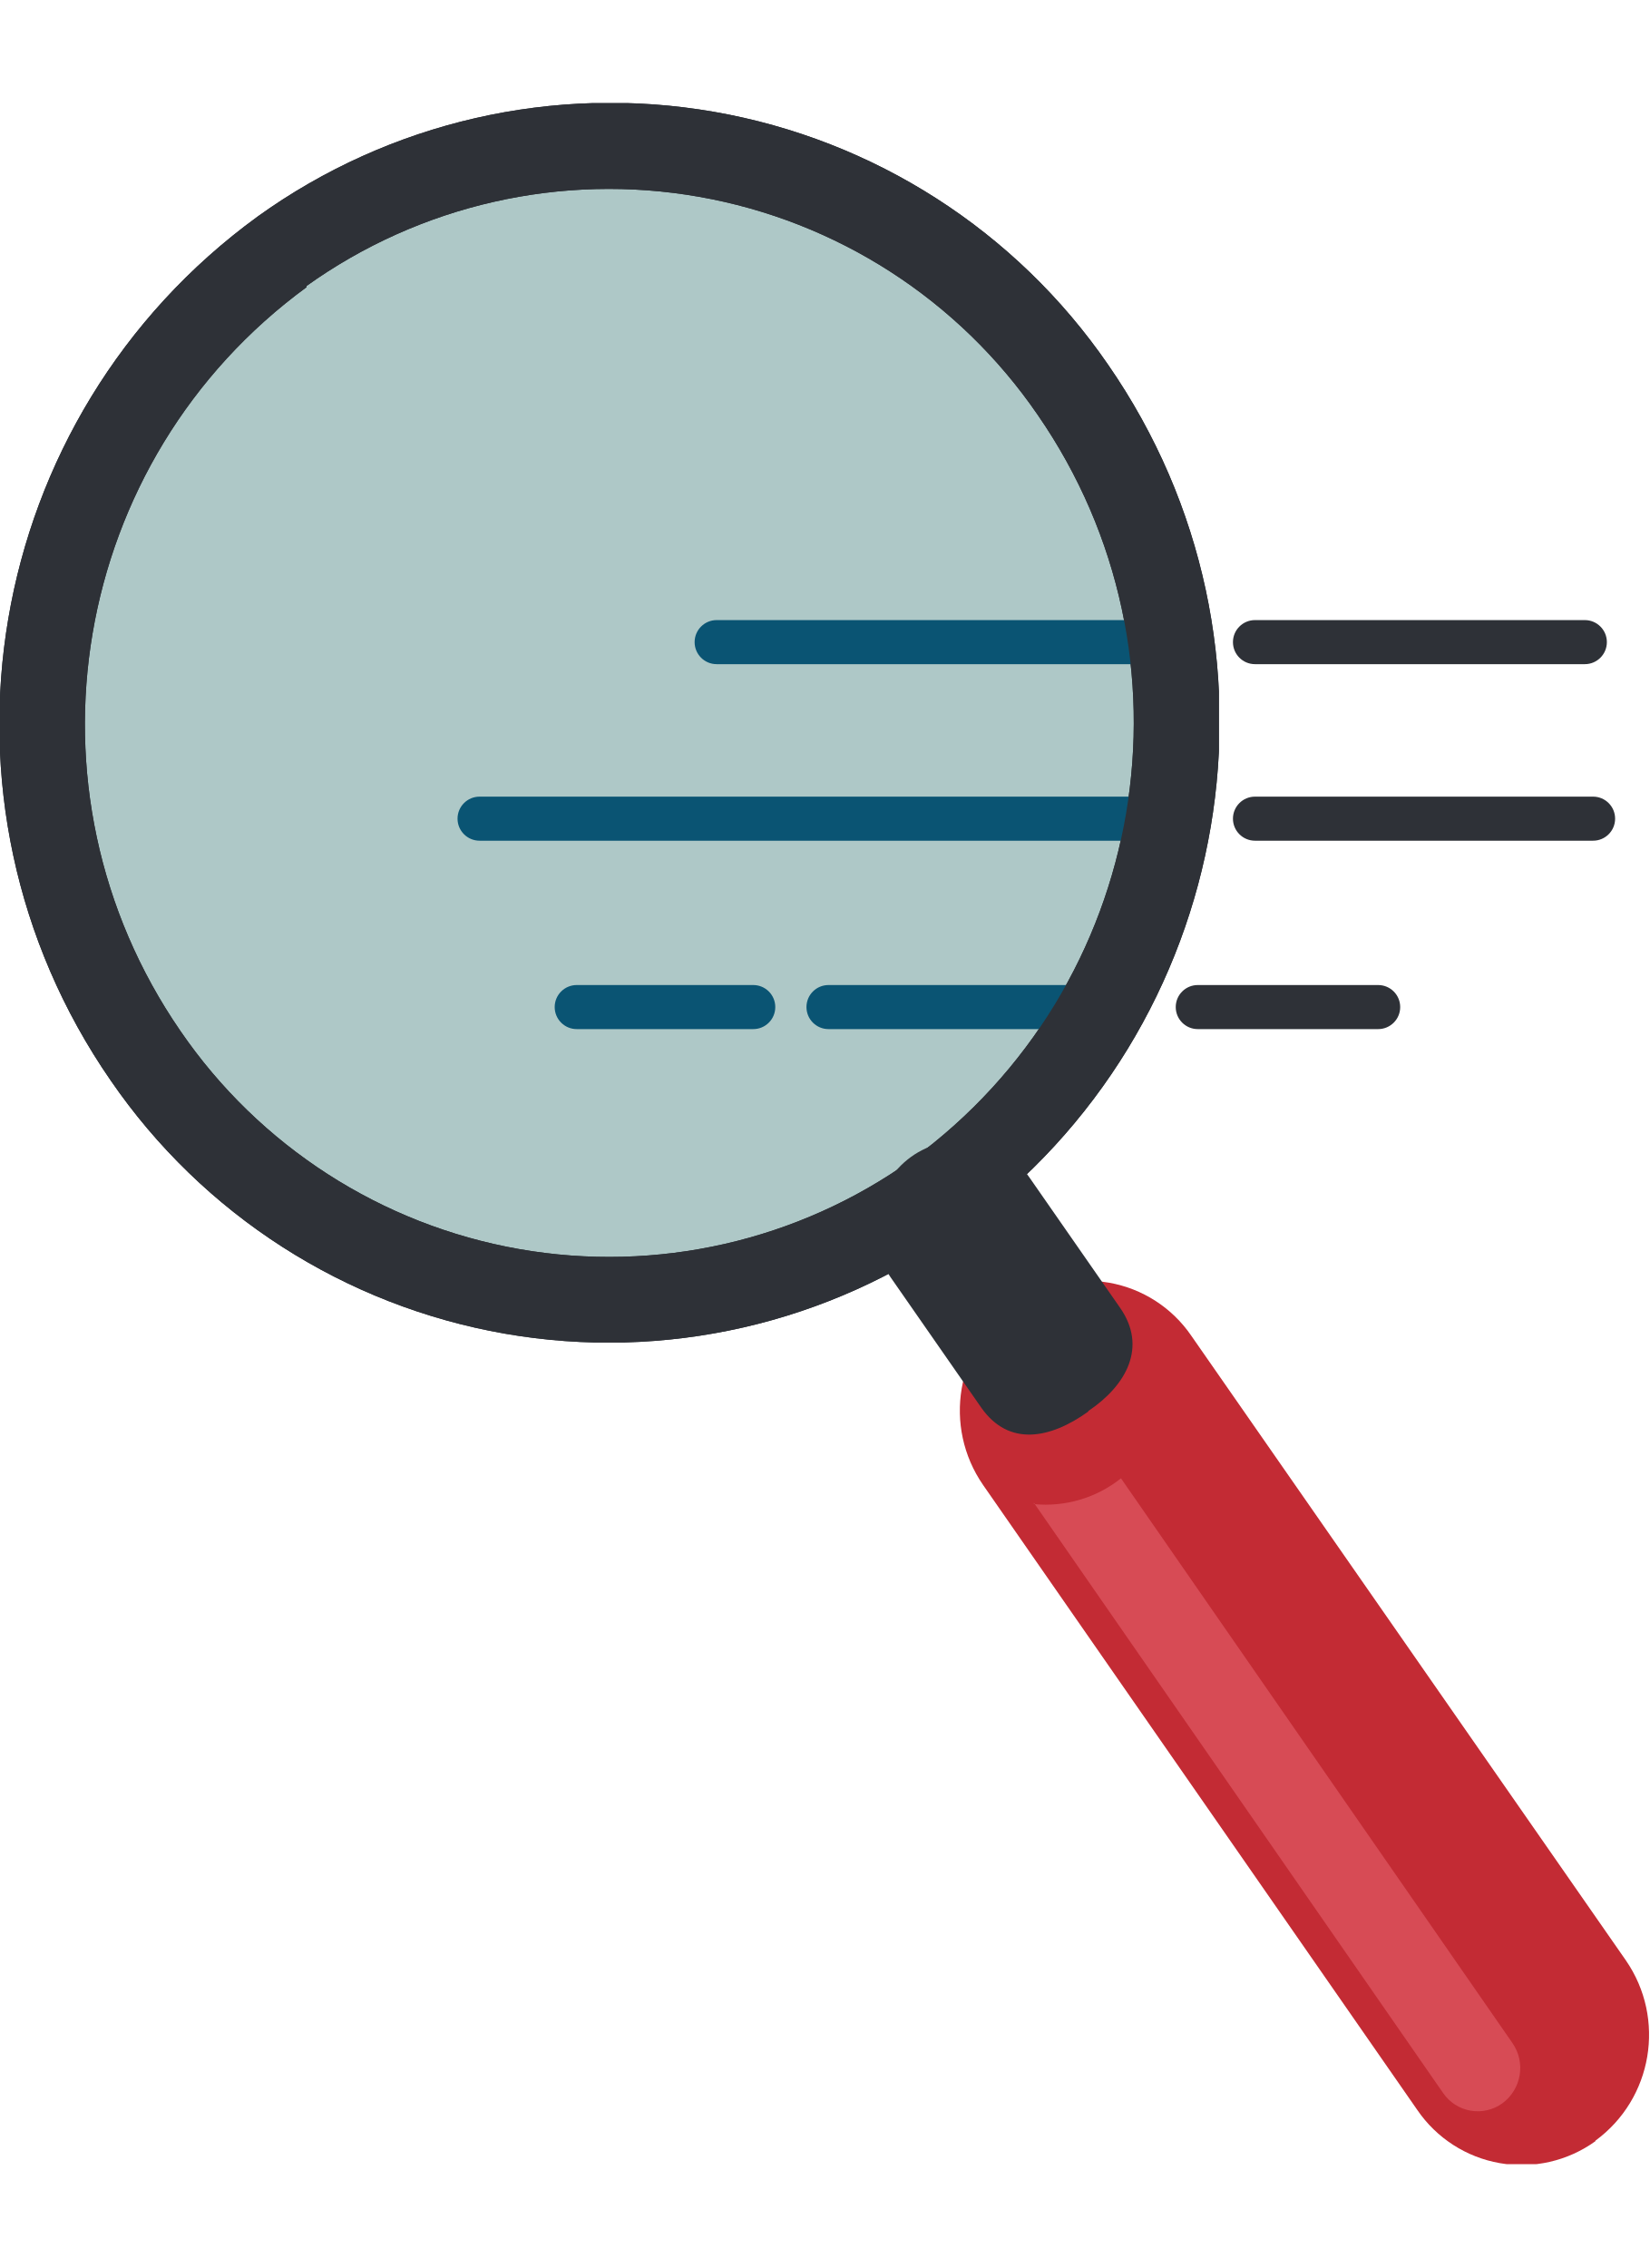
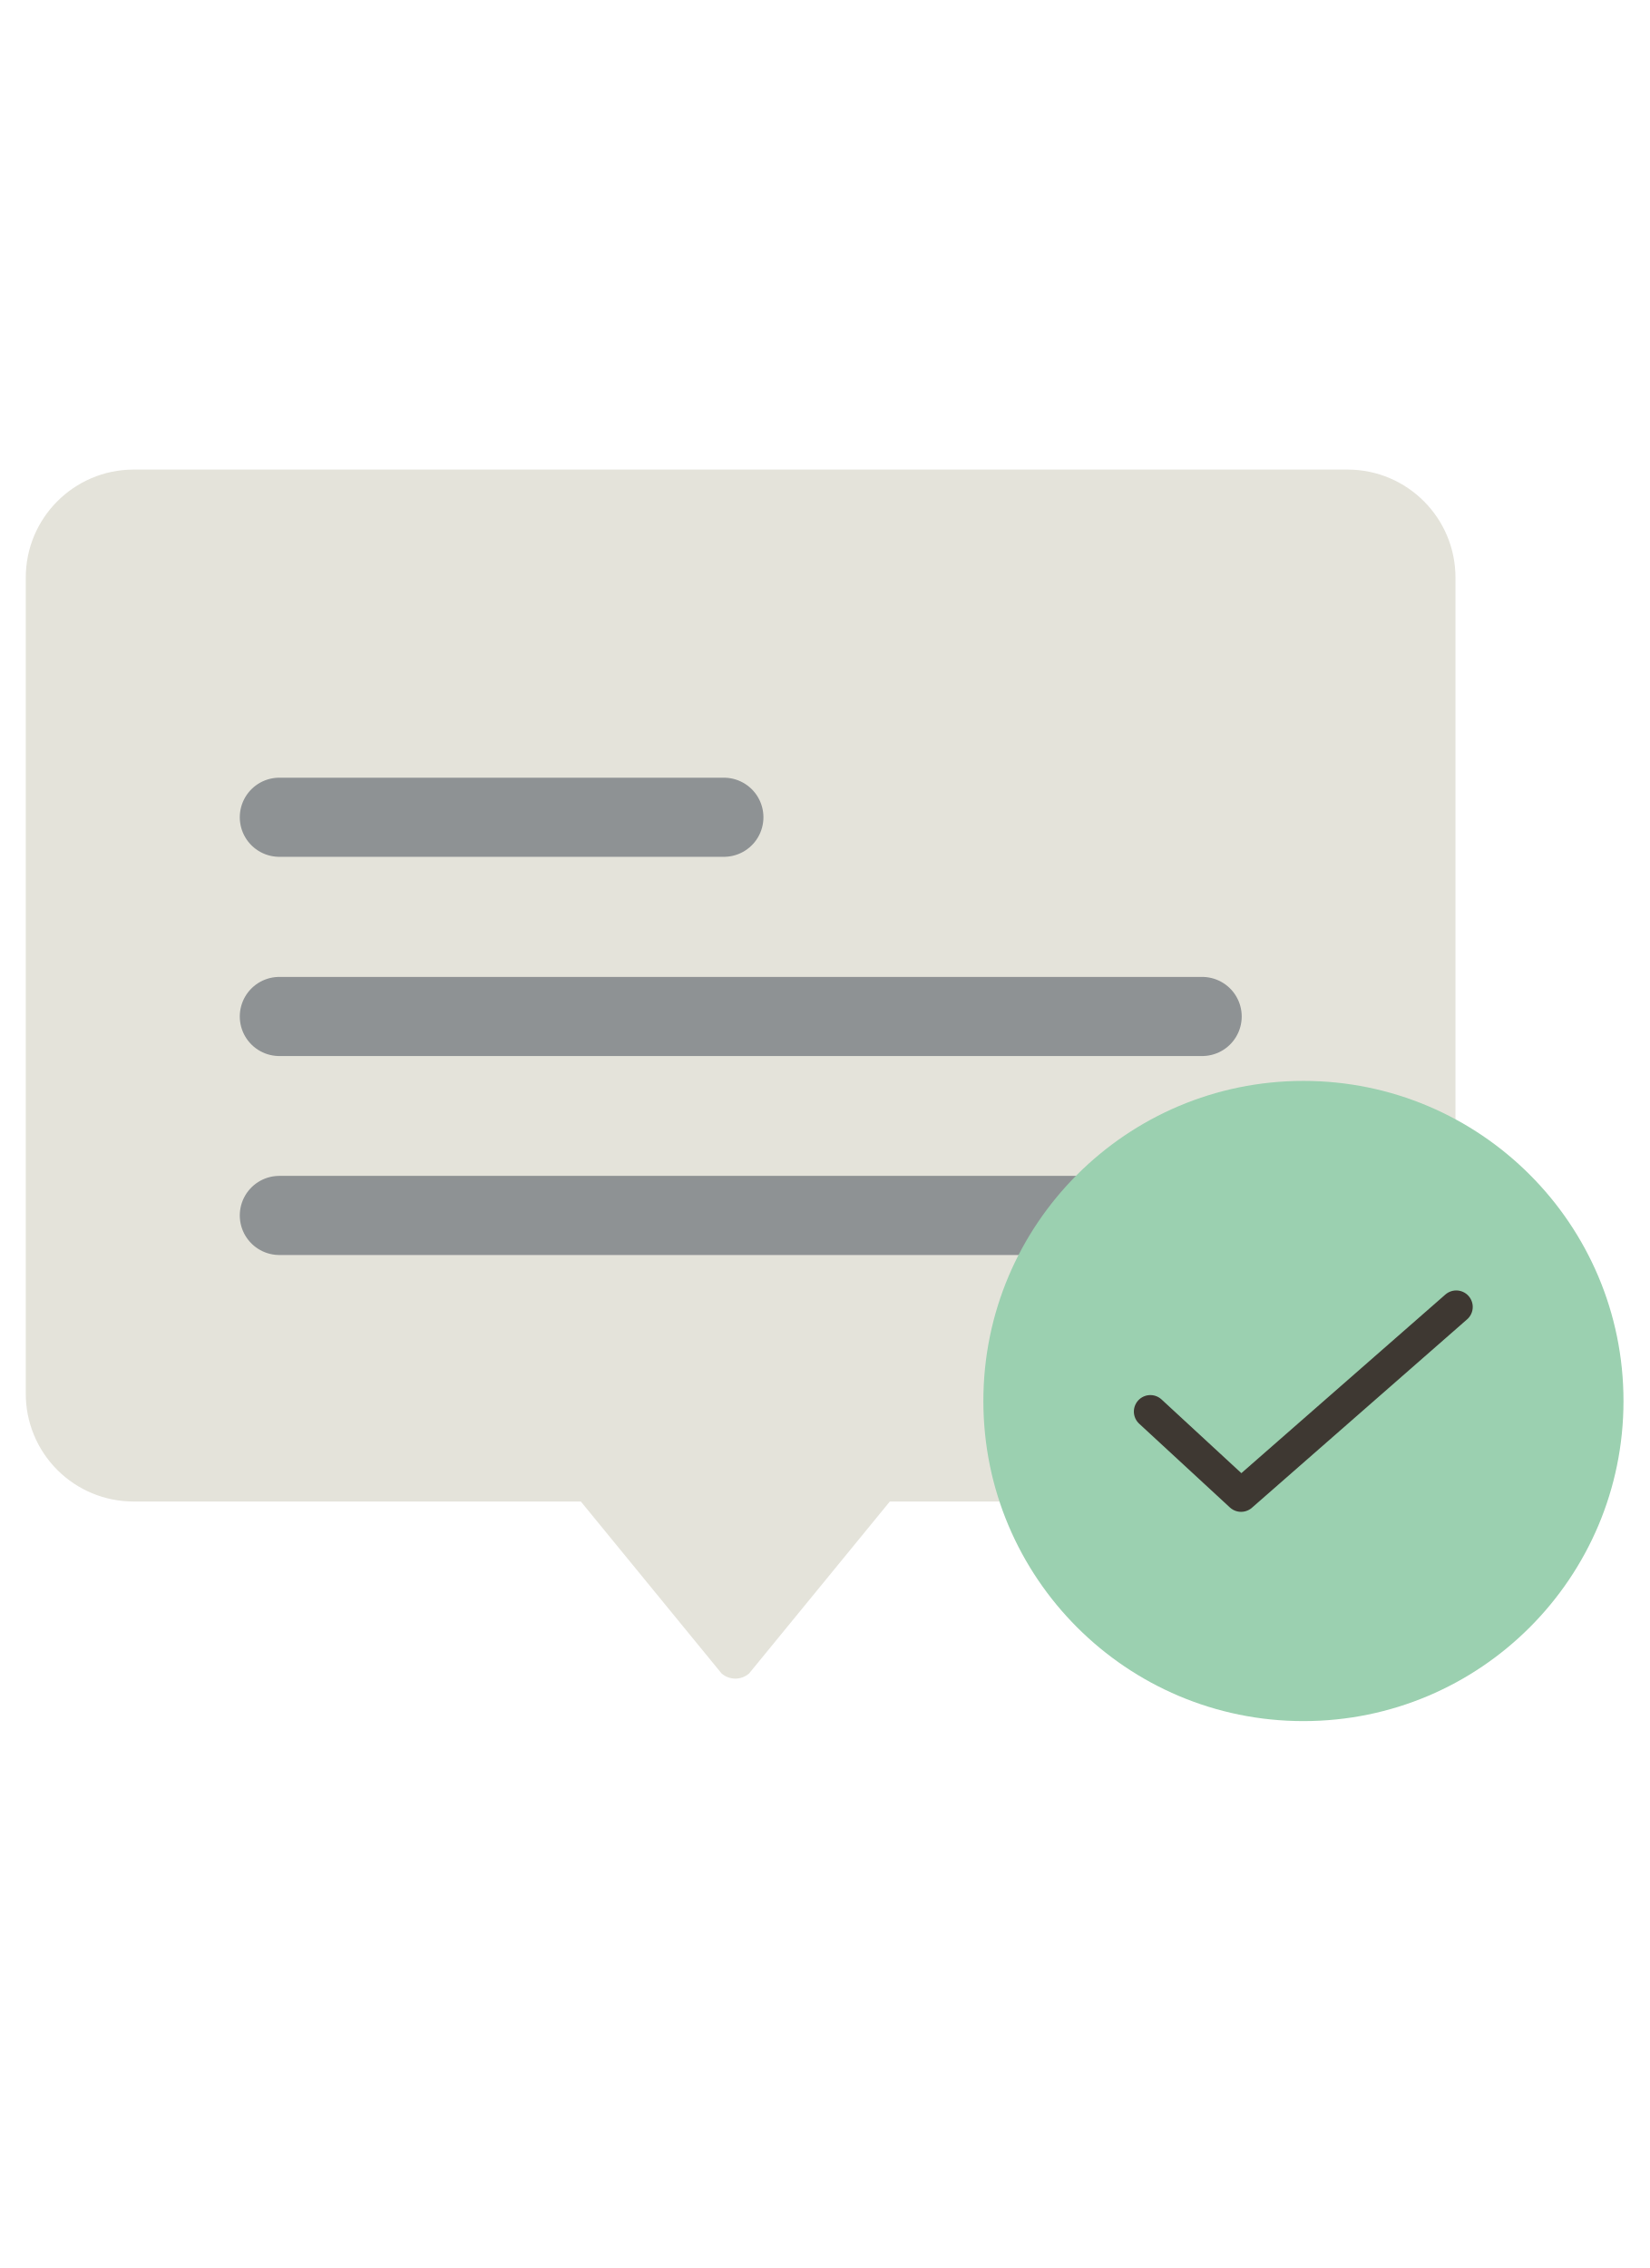
- <svg xmlns="http://www.w3.org/2000/svg" id="Layer_1" data-name="Layer 1" viewBox="0 0 64 88">
+ <svg xmlns="http://www.w3.org/2000/svg" role="img" aria-labelled-by="cv-spm-05_title" id="Layer_1" data-name="Layer 1" viewBox="0 0 64 88">
  <defs>
-     <style>.cls-1,.cls-2,.cls-3{fill:none;}.cls-2{clip-rule:evenodd;}.cls-3{fill-rule:evenodd;}.cls-4{clip-path:url(#clip-path);}.cls-5{clip-path:url(#clip-path-2);}.cls-6{clip-path:url(#clip-path-3);}.cls-7{clip-path:url(#clip-path-4);}.cls-8{clip-path:url(#clip-path-5);}.cls-9{clip-path:url(#clip-path-6);}.cls-10{clip-path:url(#clip-path-7);}.cls-11{clip-path:url(#clip-path-8);}.cls-12{clip-path:url(#clip-path-9);}.cls-13{clip-path:url(#clip-path-10);}.cls-14{fill:#aec8c7;}.cls-15{clip-path:url(#clip-path-11);}.cls-16{clip-path:url(#clip-path-12);}.cls-17{clip-path:url(#clip-path-13);}.cls-18{clip-path:url(#clip-path-14);}.cls-19{fill:#c32b34;}.cls-20{clip-path:url(#clip-path-15);}.cls-21{clip-path:url(#clip-path-16);}.cls-22{clip-path:url(#clip-path-17);}.cls-23{clip-path:url(#clip-path-18);}.cls-24{fill:#2e3137;}.cls-25{clip-path:url(#clip-path-19);}.cls-26{clip-path:url(#clip-path-20);}.cls-27{fill:#d74b55;}.cls-28{fill:#0a5473;}.cls-29{clip-path:url(#clip-path-25);}.cls-30{clip-path:url(#clip-path-26);}</style>
-     <clipPath id="clip-path">
-       <rect class="cls-1" x="317.65" y="-267.9" width="63.12" height="37.99" rx="4.39" ry="4.39" />
-     </clipPath>
-     <clipPath id="clip-path-2">
-       <path class="cls-2" d="M352.78-263.94H346.9a.79.79,0,0,1-.79-.79v-1a.79.79,0,0,1,.79-.79h5.88a.79.79,0,0,1,.79.79v1a.79.79,0,0,1-.79.79" />
-     </clipPath>
-     <clipPath id="clip-path-3">
-       <rect class="cls-1" x="348.14" y="-275.17" width="3.41" height="10.19" />
-     </clipPath>
-     <clipPath id="clip-path-4">
-       <path class="cls-2" d="M124.93,19.5V78a3.76,3.76,0,0,0,3.75,3.77H179A3.76,3.76,0,0,0,182.71,78V10.84A3.76,3.76,0,0,0,179,7.07H138Z" />
-     </clipPath>
-     <clipPath id="clip-path-5">
-       <path class="cls-2" d="M122.44,16.39V74.84a3.76,3.76,0,0,0,3.75,3.77h50.28a3.76,3.76,0,0,0,3.75-3.77V7.73A3.76,3.76,0,0,0,176.47,4h-41Z" />
-     </clipPath>
-     <clipPath id="clip-path-6">
-       <path class="cls-2" d="M118.71,13V71.24A3.77,3.77,0,0,0,122.5,75h50.69A3.77,3.77,0,0,0,177,71.24V4.41A3.77,3.77,0,0,0,173.19.66h-41.3Z" />
-     </clipPath>
-     <clipPath id="clip-path-7">
-       <path class="cls-2" d="M131.89.66V9.28A3.77,3.77,0,0,1,128.1,13h-9.39Z" />
-     </clipPath>
-     <clipPath id="clip-path-8">
-       <rect class="cls-1" x="118.71" y="0.66" width="58.26" height="74.35" />
-     </clipPath>
-     <clipPath id="clip-path-9">
-       <path class="cls-2" d="M133.24,57,132,58.2l-.38-.38a.09.09,0,0,0-.13,0,.09.09,0,0,0,0,.12l.44.44a.09.09,0,0,0,.06,0l.06,0,1.33-1.23a.09.09,0,0,0,0-.12A.09.09,0,0,0,133.24,57Zm-2.95.68a2.12,2.12,0,1,1,2.12,2.11A2.12,2.12,0,0,1,130.29,57.71Z" />
-     </clipPath>
-     <clipPath id="clip-path-10">
-       <path class="cls-2" d="M40.94,15.85A22.59,22.59,0,0,1,35.68,47,21.75,21.75,0,0,1,5,41.65,22.59,22.59,0,0,1,10.31,10.5a21.75,21.75,0,0,1,30.63,5.35" />
-     </clipPath>
-     <clipPath id="clip-path-11">
-       <rect class="cls-1" x="37.24" y="49.68" width="26.76" height="34.32" />
-     </clipPath>
-     <clipPath id="clip-path-12">
-       <rect class="cls-1" x="36.03" y="48.36" width="29.03" height="36.62" />
-     </clipPath>
-     <clipPath id="clip-path-13">
-       <path class="cls-2" d="M61.91,83.08A4.9,4.9,0,0,1,55,81.87L38.15,57.62a5.09,5.09,0,0,1,1.18-7,4.89,4.89,0,0,1,6.9,1.21L63.09,76.06a5.09,5.09,0,0,1-1.18,7" />
-     </clipPath>
-     <clipPath id="clip-path-14">
-       <rect class="cls-1" x="37.04" y="49.38" width="27.03" height="34.59" />
-     </clipPath>
-     <clipPath id="clip-path-15">
-       <rect class="cls-1" y="4" width="47.3" height="48.09" />
-     </clipPath>
-     <clipPath id="clip-path-16">
-       <rect class="cls-1" x="-4" y="0.55" width="55.05" height="54.93" />
-     </clipPath>
-     <clipPath id="clip-path-17">
-       <path class="cls-2" d="M37.3,47.69a23.44,23.44,0,0,1-33-5.76A24.34,24.34,0,0,1,10,8.4a23.44,23.44,0,0,1,33,5.75A24.34,24.34,0,0,1,37.3,47.69M11.9,11.14A21,21,0,0,0,7,40a20.17,20.17,0,0,0,28.38,5A21,21,0,0,0,40.27,16.1a20.17,20.17,0,0,0-28.38-5" />
-     </clipPath>
-     <clipPath id="clip-path-18">
-       <rect class="cls-1" y="3.6" width="48.05" height="48.83" />
-     </clipPath>
-     <clipPath id="clip-path-19">
-       <path class="cls-2" d="M42.23,54.77c-1.49,1.07-3.09,1.36-4.15-.15l-3.52-5.06a3.39,3.39,0,0,1,.79-4.67,3.26,3.26,0,0,1,4.6.8l3.52,5.06c1.05,1.51.25,3-1.24,4" />
-     </clipPath>
-     <clipPath id="clip-path-20">
-       <path class="cls-2" d="M40.12,58.31,56,81.21a1.63,1.63,0,0,0,2.3.4,1.7,1.7,0,0,0,.39-2.34L43.5,57.36a4.69,4.69,0,0,1-3.38,1" />
-     </clipPath>
-     <clipPath id="clip-path-25">
-       <path class="cls-2" d="M809.19-701c-.58,1.86,0,4.7,1.9,4.56,2.13-.16,2.54-3.67,1.7-5.48a1.92,1.92,0,0,0-1.71-1C809.94-703,809.3-701.35,809.19-701Z" />
-     </clipPath>
-     <clipPath id="clip-path-26">
-       <path class="cls-2" d="M831.08-701.93c-.83,1.81-.43,5.33,1.7,5.48,1.95.15,2.49-2.7,1.9-4.56-.11-.35-.75-2-1.89-2A1.92,1.92,0,0,0,831.08-701.93Z" />
-     </clipPath>
+     <style>
+ 			.cls-1{fill:#e4e3da;}.cls-2,.cls-4{fill:none;stroke-linecap:round;}.cls-2{stroke:#8e9294;stroke-miterlimit:10;stroke-width:3.07px;}.cls-3{fill:#9bd0b0;}.cls-4{stroke:#3e3832;stroke-linejoin:round;stroke-width:1.28px;}
+ 		</style>
  </defs>
-   <g class="cls-13">
-     <rect class="cls-14" x="-3.99" y="1.31" width="53.97" height="54.87" />
-   </g>
-   <g class="cls-15">
-     <g class="cls-16">
-       <g class="cls-17">
-         <g class="cls-18">
-           <rect class="cls-19" x="32.23" y="44.59" width="36.77" height="44.49" />
-         </g>
-       </g>
-     </g>
-   </g>
-   <g class="cls-20">
-     <g class="cls-21">
-       <g class="cls-22">
-         <g class="cls-23">
-           <rect class="cls-24" x="-5" y="-1.09" width="57.31" height="58.26" />
-         </g>
-       </g>
-     </g>
-   </g>
-   <g class="cls-25">
-     <rect class="cls-24" x="28.95" y="39.18" width="20" height="21.57" />
-   </g>
-   <g class="cls-26">
-     <rect class="cls-27" x="35.11" y="52.27" width="28.92" height="34.73" />
-   </g>
-   <path class="cls-28" d="M45,25.77H27.81a.85.85,0,0,1,0-1.71H45a.85.85,0,1,1,0,1.71Z" />
-   <path class="cls-24" d="M61.5,25.77H48.7a.85.85,0,0,1,0-1.71H61.5a.85.85,0,1,1,0,1.71Z" />
-   <path class="cls-28" d="M45,32.62H18.61a.85.85,0,0,1,0-1.71H45a.85.85,0,1,1,0,1.71Z" />
-   <path class="cls-24" d="M61.82,32.62H48.7a.85.85,0,0,1,0-1.71H61.82a.85.85,0,1,1,0,1.71Z" />
-   <path class="cls-28" d="M29.24,39.93H22.38a.85.85,0,1,1,0-1.71h6.85a.85.85,0,0,1,0,1.71Z" />
-   <path class="cls-28" d="M42.29,39.93H32.15a.85.85,0,1,1,0-1.71H42.29a.85.85,0,1,1,0,1.71Z" />
-   <path class="cls-24" d="M53.48,39.93h-7a.85.85,0,1,1,0-1.71h7a.85.85,0,0,1,0,1.71Z" />
-   <g class="cls-20">
-     <g class="cls-21">
-       <g class="cls-22">
-         <g class="cls-23">
-           <rect class="cls-24" x="-5" y="-1.09" width="57.31" height="58.26" />
-         </g>
-       </g>
-     </g>
-   </g>
+   <path class="cls-1" d="M52.3,58.26H34.53l-5.46,6.67a.81.81,0,0,1-1.07,0l-5.46-6.67H5.18A4.18,4.18,0,0,1,1,54.07V22.42a4.19,4.19,0,0,1,4.18-4.2H52.3a4.19,4.19,0,0,1,4.18,4.2V54.07A4.18,4.18,0,0,1,52.3,58.26Z" />
+   <line class="cls-2" x1="10.84" y1="31.71" x2="28.09" y2="31.71" />
+   <line class="cls-2" x1="10.84" y1="39.44" x2="46.65" y2="39.44" />
+   <line class="cls-2" x1="10.84" y1="47.16" x2="46.65" y2="47.16" />
+   <circle class="cls-3" cx="50.58" cy="54.36" r="12.42" />
+   <polyline class="cls-4" points="44.64 54.77 48.16 58.02 56.51 50.71" />
</svg>
